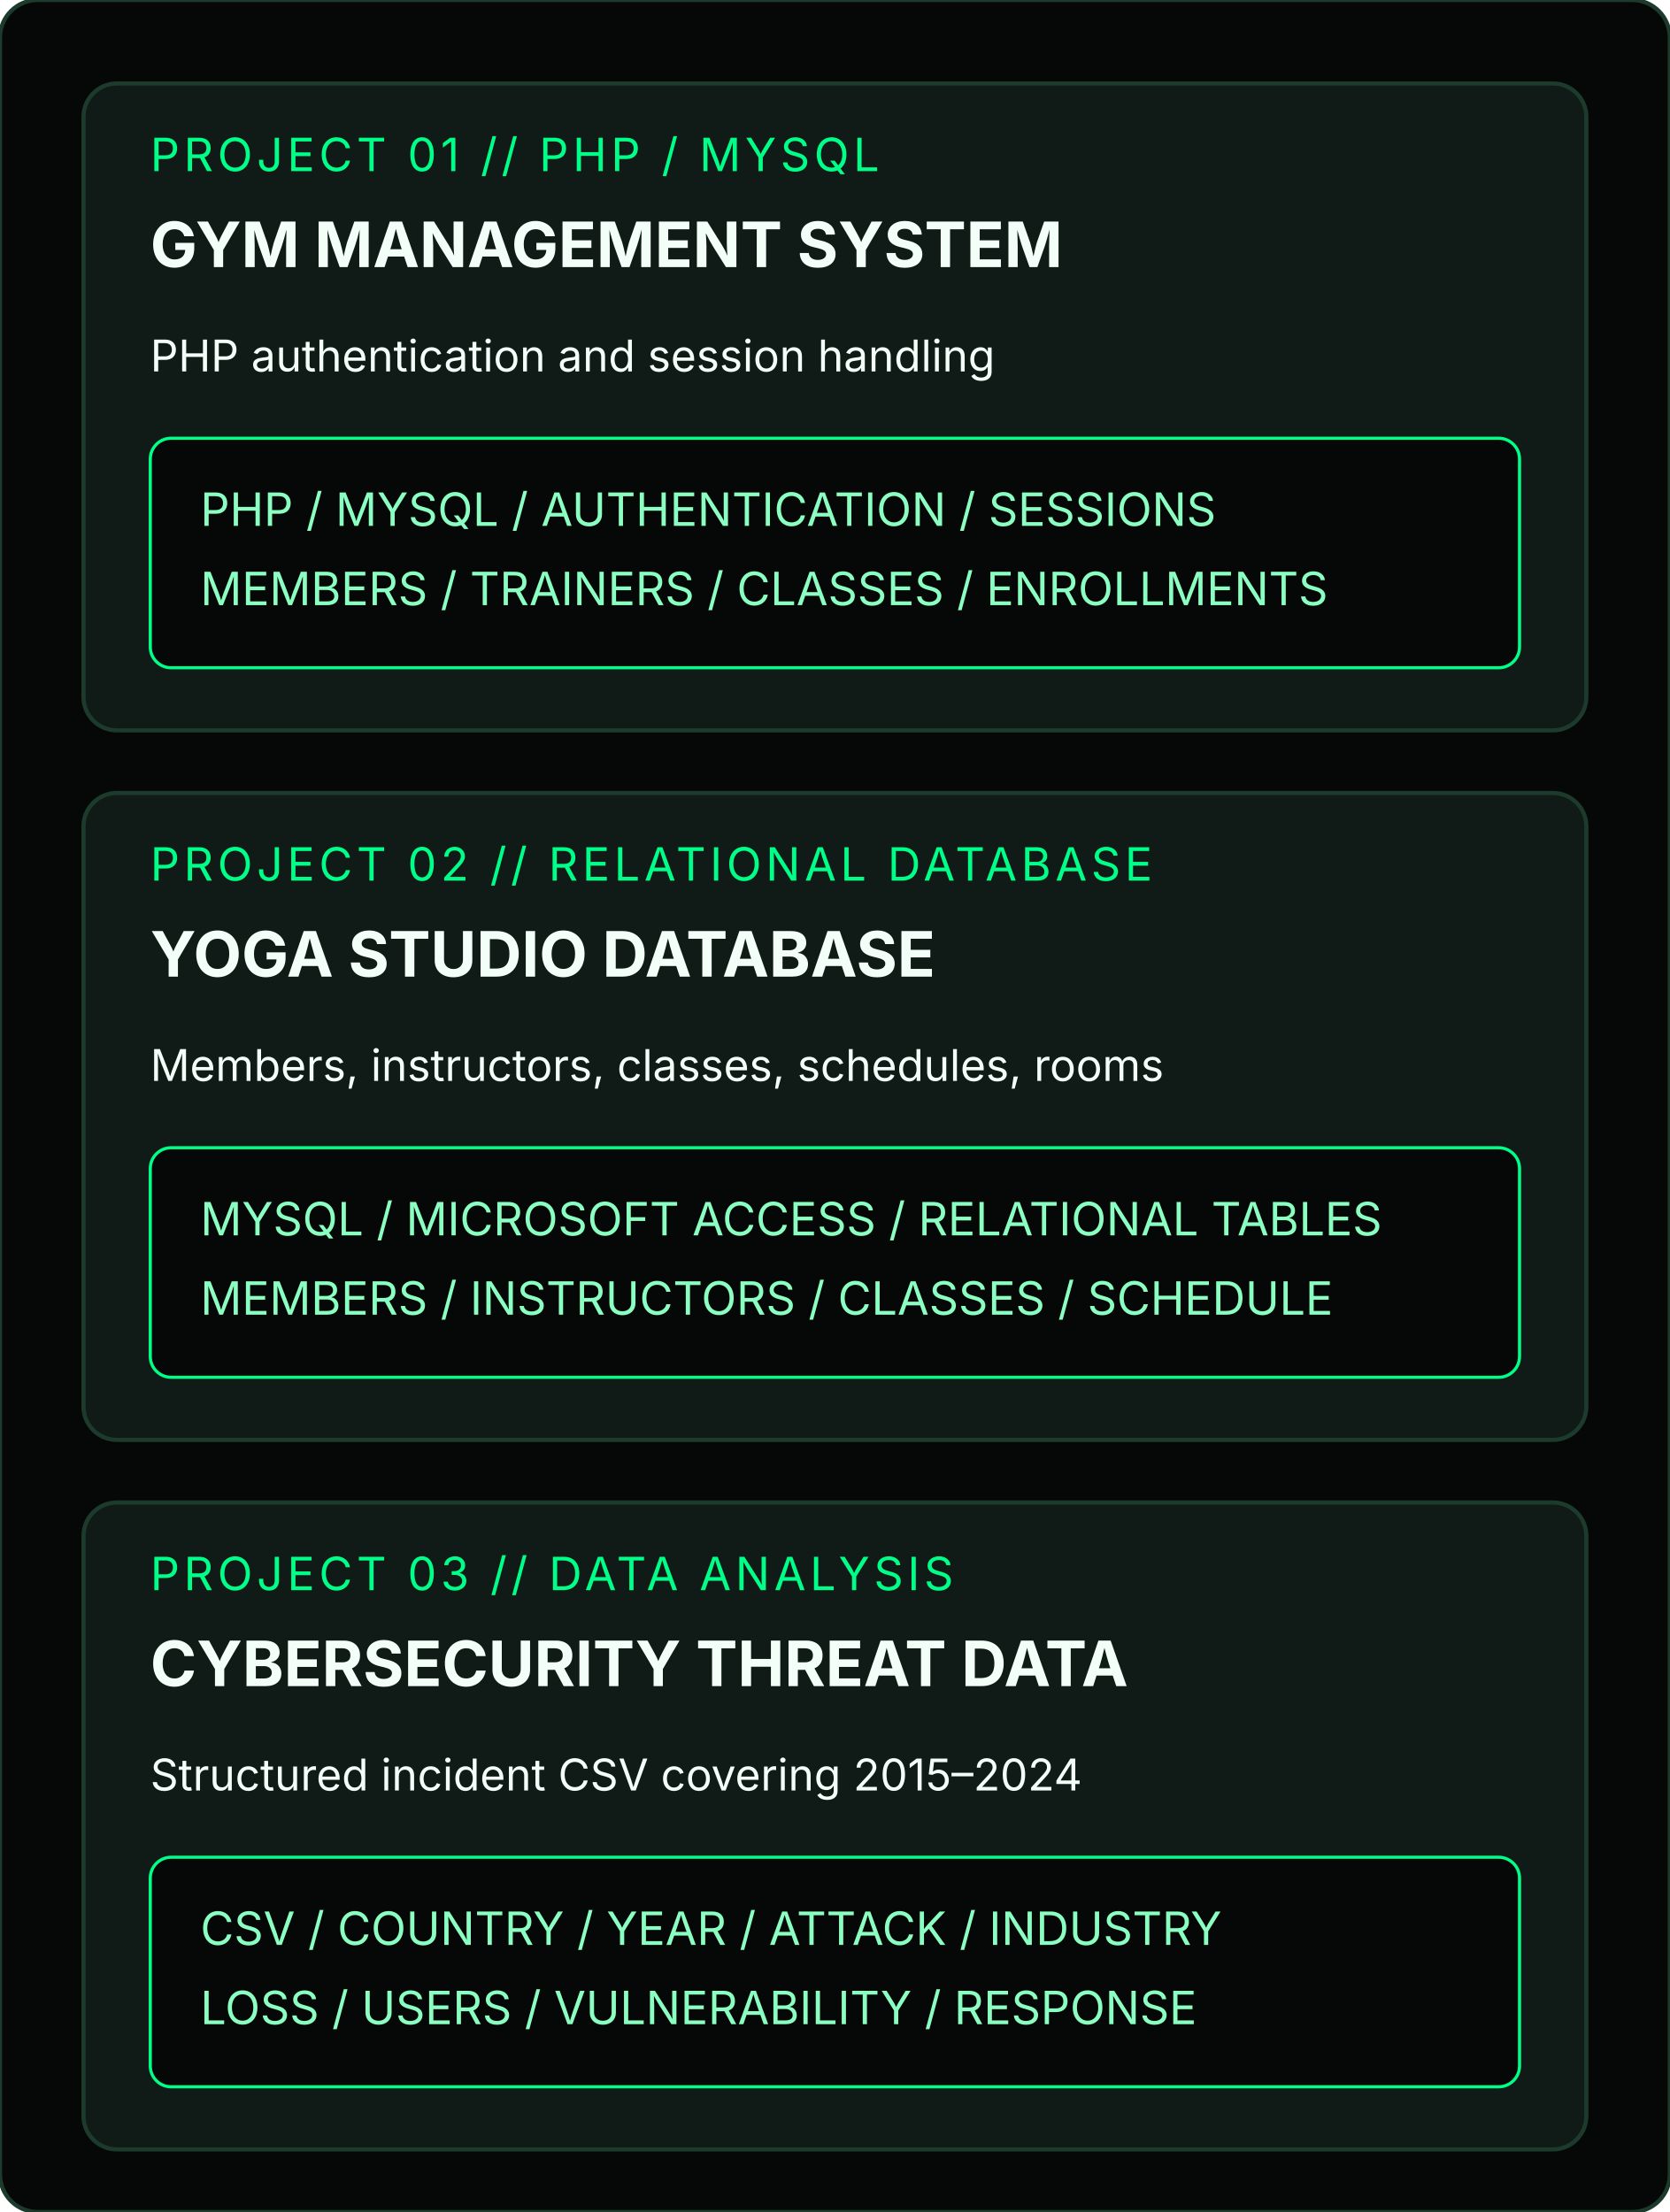
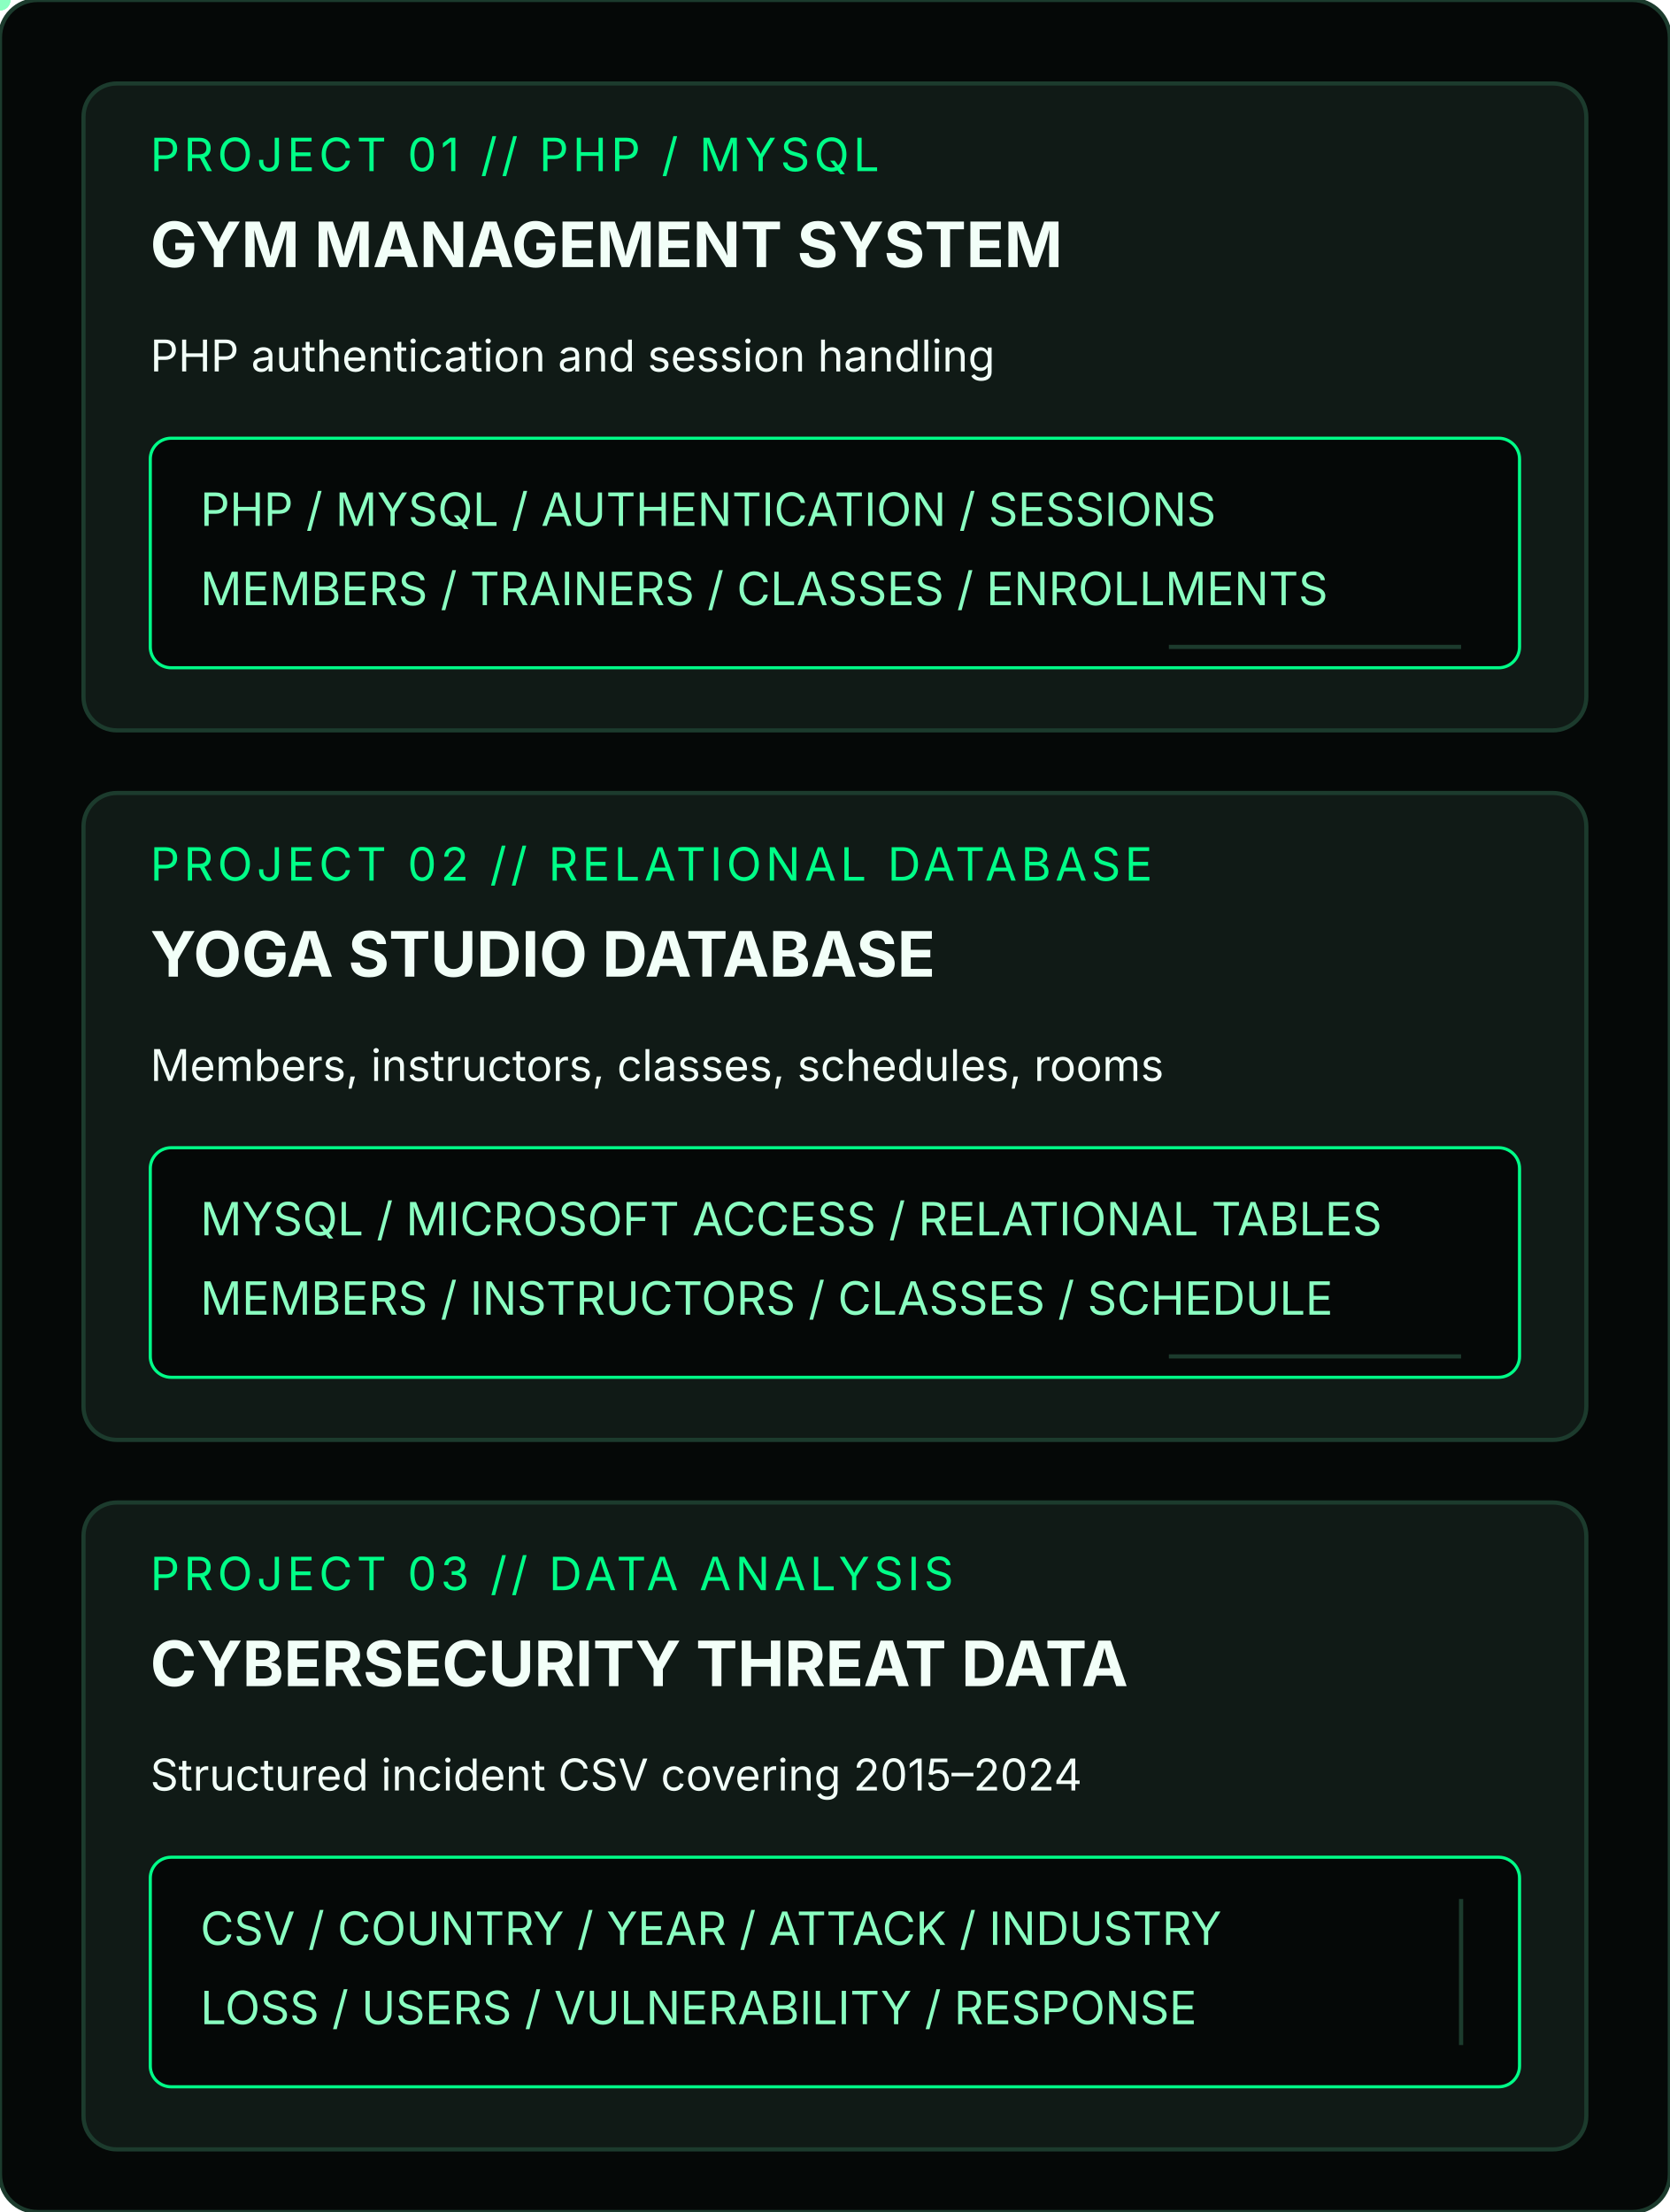
<svg xmlns="http://www.w3.org/2000/svg" width="800" height="1060" viewBox="0 0 800 1060" role="img" aria-labelledby="title desc">
+   <style>@media (prefers-reduced-motion: reduce) {.motion { display: none; }}</style>
  <rect width="800" height="1060" rx="18" fill="#050807" stroke="#1C3B2D" stroke-width="2" />
  <g fill="#101A16" stroke="#1C3B2D" stroke-width="2">
    <rect x="40" y="40" width="720" height="310" rx="16" />
    <rect x="40" y="380" width="720" height="310" rx="16" />
    <rect x="40" y="720" width="720" height="310" rx="16" />
  </g>
  <g font-family="Inter, Segoe UI, Arial, sans-serif" fill="#F2FFF8">
    <g fill="#00FF88" font-size="22" letter-spacing="2">
      <text x="72" y="82">PROJECT 01 // PHP / MYSQL</text>
      <text x="72" y="422">PROJECT 02 // RELATIONAL DATABASE</text>
      <text x="72" y="762">PROJECT 03 // DATA ANALYSIS</text>
    </g>
    <g font-size="30" font-weight="700">
      <text x="72" y="128">GYM MANAGEMENT SYSTEM</text>
      <text x="72" y="468">YOGA STUDIO DATABASE</text>
      <text x="72" y="808">CYBERSECURITY THREAT DATA</text>
    </g>
    <g font-size="21">
      <text x="72" y="178">PHP authentication and session handling</text>
      <text x="72" y="518">Members, instructors, classes, schedules, rooms</text>
      <text x="72" y="858">Structured incident CSV covering 2015–2024</text>
    </g>
  </g>
  <g fill="#050807" stroke="#00FF88" stroke-width="1.5">
    <rect x="72" y="210" width="656" height="110" rx="10" />
    <rect x="72" y="550" width="656" height="110" rx="10" />
    <rect x="72" y="890" width="656" height="110" rx="10" />
  </g>
  <g font-family="Inter, Segoe UI, Arial, sans-serif" fill="#8AFFC1" font-size="22">
    <text x="96" y="252">PHP / MYSQL / AUTHENTICATION / SESSIONS</text>
    <text x="96" y="290">MEMBERS / TRAINERS / CLASSES / ENROLLMENTS</text>
    <text x="96" y="592">MYSQL / MICROSOFT ACCESS / RELATIONAL TABLES</text>
    <text x="96" y="630">MEMBERS / INSTRUCTORS / CLASSES / SCHEDULE</text>
    <text x="96" y="932">CSV / COUNTRY / YEAR / ATTACK / INDUSTRY</text>
    <text x="96" y="970">LOSS / USERS / VULNERABILITY / RESPONSE</text>
  </g>
+   <path d="M560 310H700M560 650H700M700 910V980" fill="none" stroke="#1C3B2D" stroke-width="2" />
+   <circle class="motion" r="5" fill="#8AFFC1">
+     <animateMotion dur="5.5s" repeatCount="indefinite" path="M560 310 H700" />
+   </circle>
+   <circle class="motion" r="5" fill="#8AFFC1">
+     <animateMotion dur="7.5s" repeatCount="indefinite" path="M560 650 H700" />
+   </circle>
+   <circle class="motion" r="5" fill="#8AFFC1">
+     <animateMotion dur="6.5s" repeatCount="indefinite" path="M700 910 V980" />
+   </circle>
</svg>
